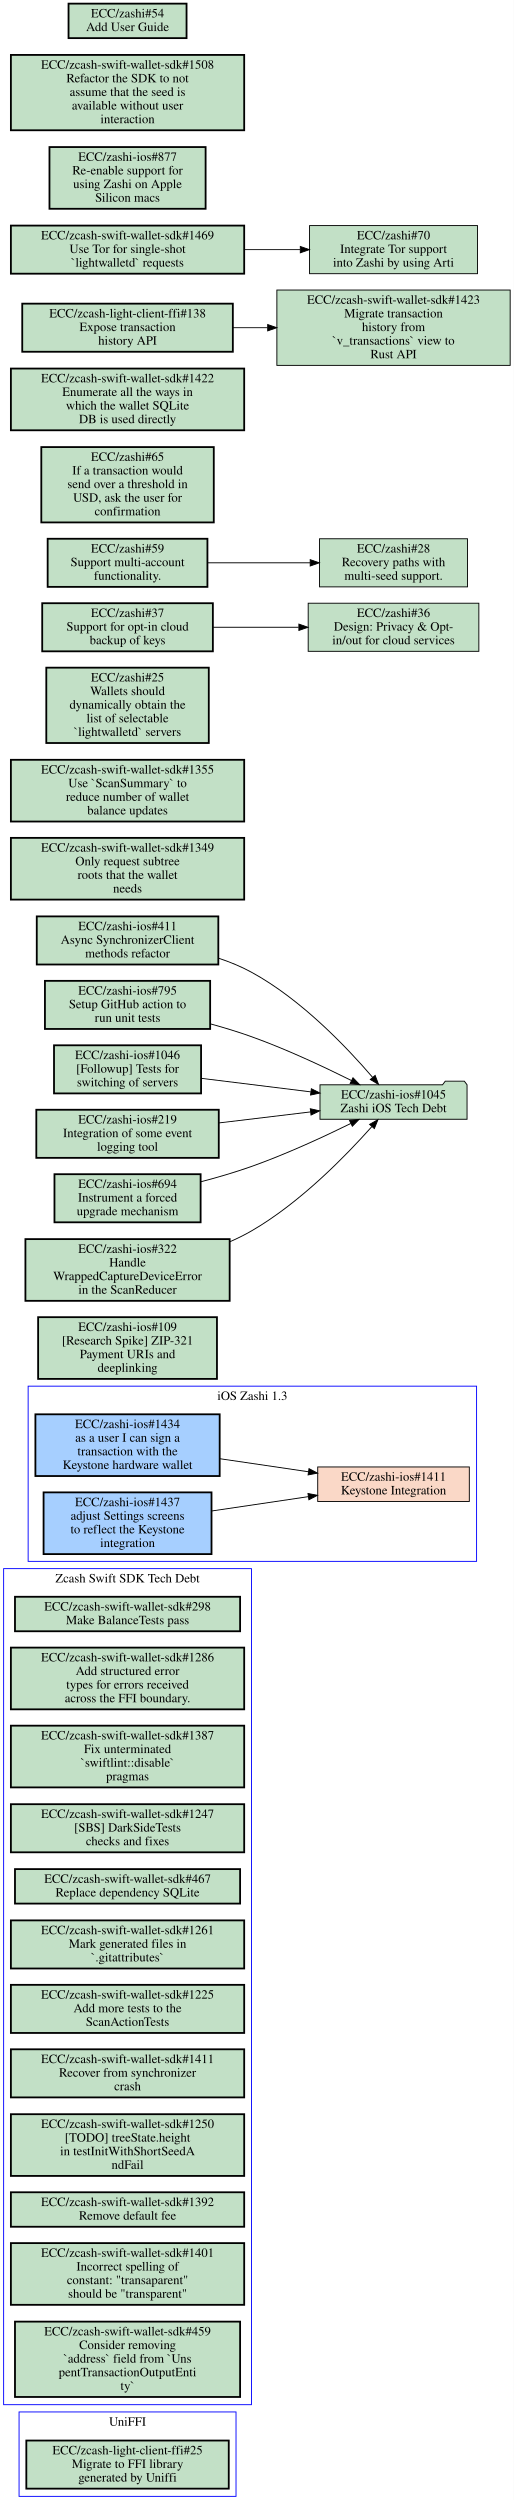
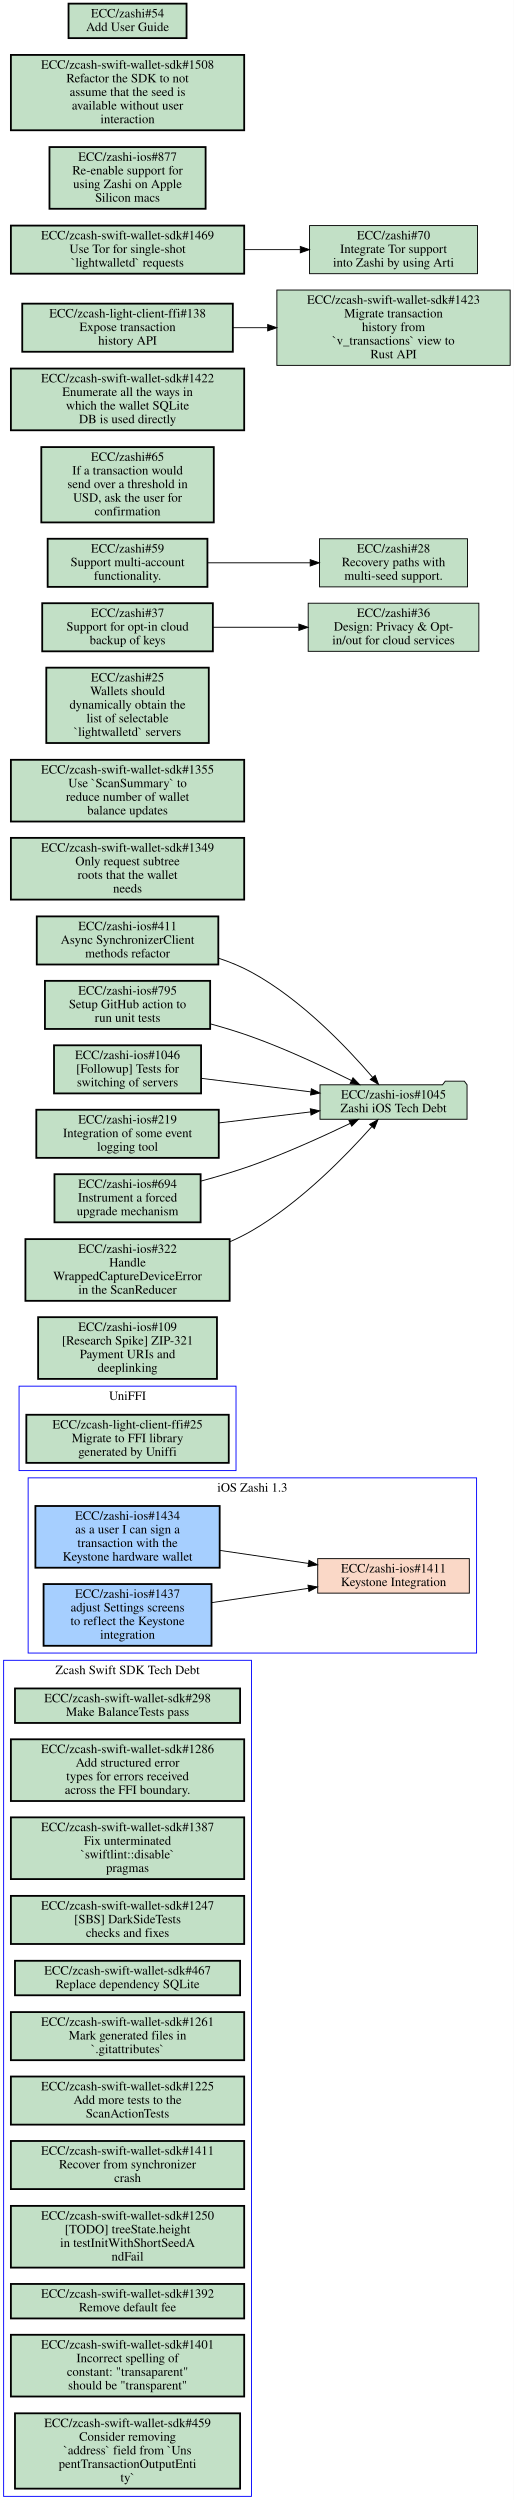
<svg xmlns="http://www.w3.org/2000/svg" xmlns:xlink="http://www.w3.org/1999/xlink" width="566pt" height="2754pt" viewBox="0.00 0.00 566.00 2754.00">
  <g id="graph0" class="graph" transform="scale(1 1) rotate(0) translate(4 2750)">
    <polygon fill="white" stroke="transparent" points="-4,4 -4,-2750 562,-2750 562,4 -4,4" />
    <g id="clust1" class="cluster">
-       <polygon fill="none" stroke="blue" points="27,-1030 27,-1223 521,-1223 521,-1030 27,-1030" />
-       <text text-anchor="middle" x="274" y="-1207.8" font-family="Times,serif" font-size="14.00">iOS Zashi 1.3</text>
+       <polygon fill="none" stroke="blue" points="0,0 0,-921 273,-921 273,0 0,0" />
+       <text text-anchor="middle" x="136.5" y="-905.8" font-family="Times,serif" font-size="14.00">Zcash Swift SDK Tech Debt</text>
    </g>
    <g id="clust2" class="cluster">
-       <polygon fill="none" stroke="blue" points="0,-101 0,-1022 273,-1022 273,-101 0,-101" />
-       <text text-anchor="middle" x="136.5" y="-1006.8" font-family="Times,serif" font-size="14.00">Zcash Swift SDK Tech Debt</text>
+       <polygon fill="none" stroke="blue" points="17,-1130 17,-1223 256,-1223 256,-1130 17,-1130" />
+       <text text-anchor="middle" x="136.5" y="-1207.8" font-family="Times,serif" font-size="14.00">UniFFI</text>
    </g>
    <g id="clust3" class="cluster">
-       <polygon fill="none" stroke="blue" points="17,0 17,-93 256,-93 256,0 17,0" />
-       <text text-anchor="middle" x="136.5" y="-77.8" font-family="Times,serif" font-size="14.00">UniFFI</text>
-     </g>
-     <g id="node1" class="node closed">
+       <polygon fill="none" stroke="blue" points="27,-929 27,-1122 521,-1122 521,-929 27,-929" />
+       <text text-anchor="middle" x="274" y="-1106.8" font-family="Times,serif" font-size="14.00">iOS Zashi 1.3</text>
+     </g>
+     <g id="node1" class="node open">
      <g id="a_node1">
-         <a xlink:href="https://github.com/Electric-Coin-Company/zashi-ios/issues/1411" xlink:title="ECC/zashi-ios#1411&#10;Keystone Integration" target="_blank">
-           <polygon fill="#fad8c7" stroke="black" points="513,-1134 346,-1134 346,-1096 513,-1096 513,-1134" />
-           <text text-anchor="middle" x="429.5" y="-1118.8" font-family="Times,serif" font-size="14.00">ECC/zashi-ios#1411</text>
-           <text text-anchor="middle" x="429.5" y="-1103.8" font-family="Times,serif" font-size="14.00">Keystone Integration</text>
-         </a>
-       </g>
-     </g>
-     <g id="node2" class="node committed">
+         <a xlink:href="https://github.com/Electric-Coin-Company/zcash-swift-wallet-sdk/issues/298" xlink:title="ECC/zcash-swift-wallet-sdk#298&#10;Make BalanceTests pass" target="_blank">
+           <polygon fill="#c2e0c6" stroke="black" stroke-width="2" points="260.5,-890 12.5,-890 12.5,-852 260.5,-852 260.5,-890" />
+           <text text-anchor="middle" x="136.5" y="-874.8" font-family="Times,serif" font-size="14.00">ECC/zcash-swift-wallet-sdk#298</text>
+           <text text-anchor="middle" x="136.5" y="-859.8" font-family="Times,serif" font-size="14.00">Make BalanceTests pass</text>
+         </a>
+       </g>
+     </g>
+     <g id="node2" class="node open">
      <g id="a_node2">
-         <a xlink:href="https://github.com/Electric-Coin-Company/zashi-ios/issues/1434" xlink:title="ECC/zashi-ios#1434&#10;as a user I can sign a&#10;transaction with the&#10;Keystone hardware wallet" target="_blank">
-           <polygon fill="#a6cfff" stroke="black" stroke-width="2" points="238,-1192 35,-1192 35,-1124 238,-1124 238,-1192" />
-           <text text-anchor="middle" x="136.5" y="-1176.8" font-family="Times,serif" font-size="14.00">ECC/zashi-ios#1434</text>
-           <text text-anchor="middle" x="136.5" y="-1161.8" font-family="Times,serif" font-size="14.00">as a user I can sign a</text>
-           <text text-anchor="middle" x="136.5" y="-1146.8" font-family="Times,serif" font-size="14.00">transaction with the</text>
-           <text text-anchor="middle" x="136.5" y="-1131.8" font-family="Times,serif" font-size="14.00">Keystone hardware wallet</text>
-         </a>
-       </g>
-     </g>
-     <g id="edge1" class="edge">
-       <path fill="none" stroke="black" d="M238.05,-1143.1C269.78,-1138.5 304.66,-1133.3 335.81,-1128.7" />
-       <polygon fill="black" stroke="black" points="336.41,-1132.15 345.78,-1127.2 335.37,-1125.23 336.41,-1132.15" />
-     </g>
-     <g id="node3" class="node committed">
+         <a xlink:href="https://github.com/Electric-Coin-Company/zcash-swift-wallet-sdk/issues/1286" xlink:title="ECC/zcash-swift-wallet-sdk#1286&#10;Add structured error&#10;types for errors received&#10;across the FFI boundary." target="_blank">
+           <polygon fill="#c2e0c6" stroke="black" stroke-width="2" points="265,-834 8,-834 8,-766 265,-766 265,-834" />
+           <text text-anchor="middle" x="136.5" y="-818.8" font-family="Times,serif" font-size="14.00">ECC/zcash-swift-wallet-sdk#1286</text>
+           <text text-anchor="middle" x="136.5" y="-803.8" font-family="Times,serif" font-size="14.00">Add structured error</text>
+           <text text-anchor="middle" x="136.5" y="-788.8" font-family="Times,serif" font-size="14.00">types for errors received</text>
+           <text text-anchor="middle" x="136.5" y="-773.8" font-family="Times,serif" font-size="14.00">across the FFI boundary.</text>
+         </a>
+       </g>
+     </g>
+     <g id="node3" class="node open">
      <g id="a_node3">
-         <a xlink:href="https://github.com/Electric-Coin-Company/zashi-ios/issues/1437" xlink:title="ECC/zashi-ios#1437&#10;adjust Settings screens&#10;to reflect the Keystone&#10;integration" target="_blank">
-           <polygon fill="#a6cfff" stroke="black" stroke-width="2" points="229,-1106 44,-1106 44,-1038 229,-1038 229,-1106" />
-           <text text-anchor="middle" x="136.5" y="-1090.8" font-family="Times,serif" font-size="14.00">ECC/zashi-ios#1437</text>
-           <text text-anchor="middle" x="136.5" y="-1075.8" font-family="Times,serif" font-size="14.00">adjust Settings screens</text>
-           <text text-anchor="middle" x="136.5" y="-1060.8" font-family="Times,serif" font-size="14.00">to reflect the Keystone</text>
-           <text text-anchor="middle" x="136.5" y="-1045.8" font-family="Times,serif" font-size="14.00">integration</text>
-         </a>
-       </g>
-     </g>
-     <g id="edge2" class="edge">
-       <path fill="none" stroke="black" d="M229.17,-1085.5C263.14,-1090.6 301.66,-1096.3 335.72,-1101.3" />
-       <polygon fill="black" stroke="black" points="335.26,-1104.77 345.67,-1102.8 336.3,-1097.85 335.26,-1104.77" />
+         <a xlink:href="https://github.com/Electric-Coin-Company/zcash-swift-wallet-sdk/issues/1387" xlink:title="ECC/zcash-swift-wallet-sdk#1387&#10;Fix unterminated&#10;`swiftlint::disable`&#10;pragmas" target="_blank">
+           <polygon fill="#c2e0c6" stroke="black" stroke-width="2" points="265,-748 8,-748 8,-680 265,-680 265,-748" />
+           <text text-anchor="middle" x="136.5" y="-732.8" font-family="Times,serif" font-size="14.00">ECC/zcash-swift-wallet-sdk#1387</text>
+           <text text-anchor="middle" x="136.5" y="-717.8" font-family="Times,serif" font-size="14.00">Fix unterminated</text>
+           <text text-anchor="middle" x="136.5" y="-702.8" font-family="Times,serif" font-size="14.00">`swiftlint::disable`</text>
+           <text text-anchor="middle" x="136.5" y="-687.8" font-family="Times,serif" font-size="14.00">pragmas</text>
+         </a>
+       </g>
    </g>
    <g id="node4" class="node open">
      <g id="a_node4">
-         <a xlink:href="https://github.com/Electric-Coin-Company/zcash-swift-wallet-sdk/issues/298" xlink:title="ECC/zcash-swift-wallet-sdk#298&#10;Make BalanceTests pass" target="_blank">
-           <polygon fill="#c2e0c6" stroke="black" stroke-width="2" points="260.5,-991 12.5,-991 12.5,-953 260.5,-953 260.5,-991" />
-           <text text-anchor="middle" x="136.5" y="-975.8" font-family="Times,serif" font-size="14.00">ECC/zcash-swift-wallet-sdk#298</text>
-           <text text-anchor="middle" x="136.5" y="-960.8" font-family="Times,serif" font-size="14.00">Make BalanceTests pass</text>
+         <a xlink:href="https://github.com/Electric-Coin-Company/zcash-swift-wallet-sdk/issues/1247" xlink:title="ECC/zcash-swift-wallet-sdk#1247&#10;[SBS] DarkSideTests&#10;checks and fixes" target="_blank">
+           <polygon fill="#c2e0c6" stroke="black" stroke-width="2" points="265,-661.5 8,-661.5 8,-608.5 265,-608.5 265,-661.5" />
+           <text text-anchor="middle" x="136.5" y="-646.3" font-family="Times,serif" font-size="14.00">ECC/zcash-swift-wallet-sdk#1247</text>
+           <text text-anchor="middle" x="136.5" y="-631.3" font-family="Times,serif" font-size="14.00">[SBS] DarkSideTests</text>
+           <text text-anchor="middle" x="136.5" y="-616.3" font-family="Times,serif" font-size="14.00">checks and fixes</text>
        </a>
      </g>
    </g>
    <g id="node5" class="node open">
      <g id="a_node5">
-         <a xlink:href="https://github.com/Electric-Coin-Company/zcash-swift-wallet-sdk/issues/1286" xlink:title="ECC/zcash-swift-wallet-sdk#1286&#10;Add structured error&#10;types for errors received&#10;across the FFI boundary." target="_blank">
-           <polygon fill="#c2e0c6" stroke="black" stroke-width="2" points="265,-935 8,-935 8,-867 265,-867 265,-935" />
-           <text text-anchor="middle" x="136.5" y="-919.8" font-family="Times,serif" font-size="14.00">ECC/zcash-swift-wallet-sdk#1286</text>
-           <text text-anchor="middle" x="136.5" y="-904.8" font-family="Times,serif" font-size="14.00">Add structured error</text>
-           <text text-anchor="middle" x="136.5" y="-889.8" font-family="Times,serif" font-size="14.00">types for errors received</text>
-           <text text-anchor="middle" x="136.5" y="-874.8" font-family="Times,serif" font-size="14.00">across the FFI boundary.</text>
+         <a xlink:href="https://github.com/Electric-Coin-Company/zcash-swift-wallet-sdk/issues/467" xlink:title="ECC/zcash-swift-wallet-sdk#467&#10;Replace dependency SQLite" target="_blank">
+           <polygon fill="#c2e0c6" stroke="black" stroke-width="2" points="260.5,-590 12.5,-590 12.5,-552 260.5,-552 260.5,-590" />
+           <text text-anchor="middle" x="136.5" y="-574.8" font-family="Times,serif" font-size="14.00">ECC/zcash-swift-wallet-sdk#467</text>
+           <text text-anchor="middle" x="136.5" y="-559.8" font-family="Times,serif" font-size="14.00">Replace dependency SQLite</text>
        </a>
      </g>
    </g>
    <g id="node6" class="node open">
      <g id="a_node6">
-         <a xlink:href="https://github.com/Electric-Coin-Company/zcash-swift-wallet-sdk/issues/1387" xlink:title="ECC/zcash-swift-wallet-sdk#1387&#10;Fix unterminated&#10;`swiftlint::disable`&#10;pragmas" target="_blank">
-           <polygon fill="#c2e0c6" stroke="black" stroke-width="2" points="265,-849 8,-849 8,-781 265,-781 265,-849" />
-           <text text-anchor="middle" x="136.5" y="-833.8" font-family="Times,serif" font-size="14.00">ECC/zcash-swift-wallet-sdk#1387</text>
-           <text text-anchor="middle" x="136.5" y="-818.8" font-family="Times,serif" font-size="14.00">Fix unterminated</text>
-           <text text-anchor="middle" x="136.5" y="-803.8" font-family="Times,serif" font-size="14.00">`swiftlint::disable`</text>
-           <text text-anchor="middle" x="136.5" y="-788.8" font-family="Times,serif" font-size="14.00">pragmas</text>
+         <a xlink:href="https://github.com/Electric-Coin-Company/zcash-swift-wallet-sdk/issues/1261" xlink:title="ECC/zcash-swift-wallet-sdk#1261&#10;Mark generated files in&#10;`.gitattributes`" target="_blank">
+           <polygon fill="#c2e0c6" stroke="black" stroke-width="2" points="265,-533.5 8,-533.5 8,-480.5 265,-480.5 265,-533.5" />
+           <text text-anchor="middle" x="136.5" y="-518.3" font-family="Times,serif" font-size="14.00">ECC/zcash-swift-wallet-sdk#1261</text>
+           <text text-anchor="middle" x="136.5" y="-503.3" font-family="Times,serif" font-size="14.00">Mark generated files in</text>
+           <text text-anchor="middle" x="136.5" y="-488.3" font-family="Times,serif" font-size="14.00">`.gitattributes`</text>
        </a>
      </g>
    </g>
    <g id="node7" class="node open">
      <g id="a_node7">
-         <a xlink:href="https://github.com/Electric-Coin-Company/zcash-swift-wallet-sdk/issues/1247" xlink:title="ECC/zcash-swift-wallet-sdk#1247&#10;[SBS] DarkSideTests&#10;checks and fixes" target="_blank">
-           <polygon fill="#c2e0c6" stroke="black" stroke-width="2" points="265,-762.5 8,-762.5 8,-709.5 265,-709.5 265,-762.5" />
-           <text text-anchor="middle" x="136.5" y="-747.3" font-family="Times,serif" font-size="14.00">ECC/zcash-swift-wallet-sdk#1247</text>
-           <text text-anchor="middle" x="136.5" y="-732.3" font-family="Times,serif" font-size="14.00">[SBS] DarkSideTests</text>
-           <text text-anchor="middle" x="136.5" y="-717.3" font-family="Times,serif" font-size="14.00">checks and fixes</text>
+         <a xlink:href="https://github.com/Electric-Coin-Company/zcash-swift-wallet-sdk/issues/1225" xlink:title="ECC/zcash-swift-wallet-sdk#1225&#10;Add more tests to the&#10;ScanActionTests" target="_blank">
+           <polygon fill="#c2e0c6" stroke="black" stroke-width="2" points="265,-462.5 8,-462.5 8,-409.5 265,-409.5 265,-462.5" />
+           <text text-anchor="middle" x="136.5" y="-447.3" font-family="Times,serif" font-size="14.00">ECC/zcash-swift-wallet-sdk#1225</text>
+           <text text-anchor="middle" x="136.5" y="-432.3" font-family="Times,serif" font-size="14.00">Add more tests to the</text>
+           <text text-anchor="middle" x="136.5" y="-417.3" font-family="Times,serif" font-size="14.00">ScanActionTests</text>
        </a>
      </g>
    </g>
    <g id="node8" class="node open">
      <g id="a_node8">
-         <a xlink:href="https://github.com/Electric-Coin-Company/zcash-swift-wallet-sdk/issues/467" xlink:title="ECC/zcash-swift-wallet-sdk#467&#10;Replace dependency SQLite" target="_blank">
-           <polygon fill="#c2e0c6" stroke="black" stroke-width="2" points="260.5,-691 12.5,-691 12.5,-653 260.5,-653 260.5,-691" />
-           <text text-anchor="middle" x="136.5" y="-675.8" font-family="Times,serif" font-size="14.00">ECC/zcash-swift-wallet-sdk#467</text>
-           <text text-anchor="middle" x="136.5" y="-660.8" font-family="Times,serif" font-size="14.00">Replace dependency SQLite</text>
+         <a xlink:href="https://github.com/Electric-Coin-Company/zcash-swift-wallet-sdk/issues/1411" xlink:title="ECC/zcash-swift-wallet-sdk#1411&#10;Recover from synchronizer&#10;crash" target="_blank">
+           <polygon fill="#c2e0c6" stroke="black" stroke-width="2" points="265,-391.5 8,-391.5 8,-338.5 265,-338.5 265,-391.5" />
+           <text text-anchor="middle" x="136.5" y="-376.3" font-family="Times,serif" font-size="14.00">ECC/zcash-swift-wallet-sdk#1411</text>
+           <text text-anchor="middle" x="136.5" y="-361.3" font-family="Times,serif" font-size="14.00">Recover from synchronizer</text>
+           <text text-anchor="middle" x="136.5" y="-346.3" font-family="Times,serif" font-size="14.00">crash</text>
        </a>
      </g>
    </g>
    <g id="node9" class="node open">
      <g id="a_node9">
-         <a xlink:href="https://github.com/Electric-Coin-Company/zcash-swift-wallet-sdk/issues/1261" xlink:title="ECC/zcash-swift-wallet-sdk#1261&#10;Mark generated files in&#10;`.gitattributes`" target="_blank">
-           <polygon fill="#c2e0c6" stroke="black" stroke-width="2" points="265,-634.5 8,-634.5 8,-581.5 265,-581.5 265,-634.5" />
-           <text text-anchor="middle" x="136.5" y="-619.3" font-family="Times,serif" font-size="14.00">ECC/zcash-swift-wallet-sdk#1261</text>
-           <text text-anchor="middle" x="136.5" y="-604.3" font-family="Times,serif" font-size="14.00">Mark generated files in</text>
-           <text text-anchor="middle" x="136.5" y="-589.3" font-family="Times,serif" font-size="14.00">`.gitattributes`</text>
+         <a xlink:href="https://github.com/Electric-Coin-Company/zcash-swift-wallet-sdk/issues/1250" xlink:title="ECC/zcash-swift-wallet-sdk#1250&#10;[TODO] treeState.height&#10;in testInitWithShortSeedA&#10;ndFail" target="_blank">
+           <polygon fill="#c2e0c6" stroke="black" stroke-width="2" points="265,-320 8,-320 8,-252 265,-252 265,-320" />
+           <text text-anchor="middle" x="136.5" y="-304.8" font-family="Times,serif" font-size="14.00">ECC/zcash-swift-wallet-sdk#1250</text>
+           <text text-anchor="middle" x="136.5" y="-289.8" font-family="Times,serif" font-size="14.00">[TODO] treeState.height</text>
+           <text text-anchor="middle" x="136.5" y="-274.8" font-family="Times,serif" font-size="14.00">in testInitWithShortSeedA</text>
+           <text text-anchor="middle" x="136.5" y="-259.8" font-family="Times,serif" font-size="14.00">ndFail</text>
        </a>
      </g>
    </g>
    <g id="node10" class="node open">
      <g id="a_node10">
-         <a xlink:href="https://github.com/Electric-Coin-Company/zcash-swift-wallet-sdk/issues/1225" xlink:title="ECC/zcash-swift-wallet-sdk#1225&#10;Add more tests to the&#10;ScanActionTests" target="_blank">
-           <polygon fill="#c2e0c6" stroke="black" stroke-width="2" points="265,-563.5 8,-563.5 8,-510.5 265,-510.5 265,-563.5" />
-           <text text-anchor="middle" x="136.5" y="-548.3" font-family="Times,serif" font-size="14.00">ECC/zcash-swift-wallet-sdk#1225</text>
-           <text text-anchor="middle" x="136.5" y="-533.3" font-family="Times,serif" font-size="14.00">Add more tests to the</text>
-           <text text-anchor="middle" x="136.5" y="-518.3" font-family="Times,serif" font-size="14.00">ScanActionTests</text>
+         <a xlink:href="https://github.com/Electric-Coin-Company/zcash-swift-wallet-sdk/issues/1392" xlink:title="ECC/zcash-swift-wallet-sdk#1392&#10;Remove default fee" target="_blank">
+           <polygon fill="#c2e0c6" stroke="black" stroke-width="2" points="265,-234 8,-234 8,-196 265,-196 265,-234" />
+           <text text-anchor="middle" x="136.5" y="-218.8" font-family="Times,serif" font-size="14.00">ECC/zcash-swift-wallet-sdk#1392</text>
+           <text text-anchor="middle" x="136.5" y="-203.8" font-family="Times,serif" font-size="14.00">Remove default fee</text>
        </a>
      </g>
    </g>
    <g id="node11" class="node open">
      <g id="a_node11">
-         <a xlink:href="https://github.com/Electric-Coin-Company/zcash-swift-wallet-sdk/issues/1411" xlink:title="ECC/zcash-swift-wallet-sdk#1411&#10;Recover from synchronizer&#10;crash" target="_blank">
-           <polygon fill="#c2e0c6" stroke="black" stroke-width="2" points="265,-492.5 8,-492.5 8,-439.5 265,-439.5 265,-492.5" />
-           <text text-anchor="middle" x="136.5" y="-477.3" font-family="Times,serif" font-size="14.00">ECC/zcash-swift-wallet-sdk#1411</text>
-           <text text-anchor="middle" x="136.5" y="-462.3" font-family="Times,serif" font-size="14.00">Recover from synchronizer</text>
-           <text text-anchor="middle" x="136.5" y="-447.3" font-family="Times,serif" font-size="14.00">crash</text>
+         <a xlink:href="https://github.com/Electric-Coin-Company/zcash-swift-wallet-sdk/issues/1401" xlink:title="ECC/zcash-swift-wallet-sdk#1401&#10;Incorrect spelling of&#10;constant: &quot;transaparent&quot;&#10;should be &quot;transparent&quot;" target="_blank">
+           <polygon fill="#c2e0c6" stroke="black" stroke-width="2" points="265,-178 8,-178 8,-110 265,-110 265,-178" />
+           <text text-anchor="middle" x="136.5" y="-162.8" font-family="Times,serif" font-size="14.00">ECC/zcash-swift-wallet-sdk#1401</text>
+           <text text-anchor="middle" x="136.5" y="-147.8" font-family="Times,serif" font-size="14.00">Incorrect spelling of</text>
+           <text text-anchor="middle" x="136.5" y="-132.8" font-family="Times,serif" font-size="14.00">constant: "transaparent"</text>
+           <text text-anchor="middle" x="136.5" y="-117.8" font-family="Times,serif" font-size="14.00">should be "transparent"</text>
        </a>
      </g>
    </g>
    <g id="node12" class="node open">
      <g id="a_node12">
-         <a xlink:href="https://github.com/Electric-Coin-Company/zcash-swift-wallet-sdk/issues/1250" xlink:title="ECC/zcash-swift-wallet-sdk#1250&#10;[TODO] treeState.height&#10;in testInitWithShortSeedA&#10;ndFail" target="_blank">
-           <polygon fill="#c2e0c6" stroke="black" stroke-width="2" points="265,-421 8,-421 8,-353 265,-353 265,-421" />
-           <text text-anchor="middle" x="136.5" y="-405.8" font-family="Times,serif" font-size="14.00">ECC/zcash-swift-wallet-sdk#1250</text>
-           <text text-anchor="middle" x="136.5" y="-390.8" font-family="Times,serif" font-size="14.00">[TODO] treeState.height</text>
-           <text text-anchor="middle" x="136.5" y="-375.8" font-family="Times,serif" font-size="14.00">in testInitWithShortSeedA</text>
-           <text text-anchor="middle" x="136.5" y="-360.8" font-family="Times,serif" font-size="14.00">ndFail</text>
+         <a xlink:href="https://github.com/Electric-Coin-Company/zcash-swift-wallet-sdk/issues/459" xlink:title="ECC/zcash-swift-wallet-sdk#459&#10;Consider removing&#10;`address` field from `Uns&#10;pentTransactionOutputEnti&#10;ty`" target="_blank">
+           <polygon fill="#c2e0c6" stroke="black" stroke-width="2" points="260.5,-91.5 12.5,-91.5 12.5,-8.5 260.5,-8.5 260.5,-91.5" />
+           <text text-anchor="middle" x="136.5" y="-76.3" font-family="Times,serif" font-size="14.00">ECC/zcash-swift-wallet-sdk#459</text>
+           <text text-anchor="middle" x="136.5" y="-61.3" font-family="Times,serif" font-size="14.00">Consider removing</text>
+           <text text-anchor="middle" x="136.5" y="-46.3" font-family="Times,serif" font-size="14.00">`address` field from `Uns</text>
+           <text text-anchor="middle" x="136.5" y="-31.3" font-family="Times,serif" font-size="14.00">pentTransactionOutputEnti</text>
+           <text text-anchor="middle" x="136.5" y="-16.3" font-family="Times,serif" font-size="14.00">ty`</text>
        </a>
      </g>
    </g>
    <g id="node13" class="node open">
      <g id="a_node13">
-         <a xlink:href="https://github.com/Electric-Coin-Company/zcash-swift-wallet-sdk/issues/1392" xlink:title="ECC/zcash-swift-wallet-sdk#1392&#10;Remove default fee" target="_blank">
-           <polygon fill="#c2e0c6" stroke="black" stroke-width="2" points="265,-335 8,-335 8,-297 265,-297 265,-335" />
-           <text text-anchor="middle" x="136.5" y="-319.8" font-family="Times,serif" font-size="14.00">ECC/zcash-swift-wallet-sdk#1392</text>
-           <text text-anchor="middle" x="136.5" y="-304.8" font-family="Times,serif" font-size="14.00">Remove default fee</text>
-         </a>
-       </g>
-     </g>
-     <g id="node14" class="node open">
+         <a xlink:href="https://github.com/Electric-Coin-Company/zcash-light-client-ffi/issues/25" xlink:title="ECC/zcash-light-client-ffi#25&#10;Migrate to FFI library&#10;generated by Uniffi" target="_blank">
+           <polygon fill="#c2e0c6" stroke="black" stroke-width="2" points="248,-1191.5 25,-1191.5 25,-1138.5 248,-1138.5 248,-1191.5" />
+           <text text-anchor="middle" x="136.5" y="-1176.3" font-family="Times,serif" font-size="14.00">ECC/zcash-light-client-ffi#25</text>
+           <text text-anchor="middle" x="136.5" y="-1161.3" font-family="Times,serif" font-size="14.00">Migrate to FFI library</text>
+           <text text-anchor="middle" x="136.5" y="-1146.3" font-family="Times,serif" font-size="14.00">generated by Uniffi</text>
+         </a>
+       </g>
+     </g>
+     <g id="node14" class="node closed">
      <g id="a_node14">
-         <a xlink:href="https://github.com/Electric-Coin-Company/zcash-swift-wallet-sdk/issues/1401" xlink:title="ECC/zcash-swift-wallet-sdk#1401&#10;Incorrect spelling of&#10;constant: &quot;transaparent&quot;&#10;should be &quot;transparent&quot;" target="_blank">
-           <polygon fill="#c2e0c6" stroke="black" stroke-width="2" points="265,-279 8,-279 8,-211 265,-211 265,-279" />
-           <text text-anchor="middle" x="136.5" y="-263.8" font-family="Times,serif" font-size="14.00">ECC/zcash-swift-wallet-sdk#1401</text>
-           <text text-anchor="middle" x="136.5" y="-248.8" font-family="Times,serif" font-size="14.00">Incorrect spelling of</text>
-           <text text-anchor="middle" x="136.5" y="-233.8" font-family="Times,serif" font-size="14.00">constant: "transaparent"</text>
-           <text text-anchor="middle" x="136.5" y="-218.8" font-family="Times,serif" font-size="14.00">should be "transparent"</text>
-         </a>
-       </g>
-     </g>
-     <g id="node15" class="node open">
+         <a xlink:href="https://github.com/Electric-Coin-Company/zashi-ios/issues/1411" xlink:title="ECC/zashi-ios#1411&#10;Keystone Integration" target="_blank">
+           <polygon fill="#fad8c7" stroke="black" points="513,-1033 346,-1033 346,-995 513,-995 513,-1033" />
+           <text text-anchor="middle" x="429.5" y="-1017.8" font-family="Times,serif" font-size="14.00">ECC/zashi-ios#1411</text>
+           <text text-anchor="middle" x="429.5" y="-1002.8" font-family="Times,serif" font-size="14.00">Keystone Integration</text>
+         </a>
+       </g>
+     </g>
+     <g id="node15" class="node committed">
      <g id="a_node15">
-         <a xlink:href="https://github.com/Electric-Coin-Company/zcash-swift-wallet-sdk/issues/459" xlink:title="ECC/zcash-swift-wallet-sdk#459&#10;Consider removing&#10;`address` field from `Uns&#10;pentTransactionOutputEnti&#10;ty`" target="_blank">
-           <polygon fill="#c2e0c6" stroke="black" stroke-width="2" points="260.5,-192.5 12.5,-192.5 12.5,-109.5 260.5,-109.5 260.5,-192.5" />
-           <text text-anchor="middle" x="136.5" y="-177.3" font-family="Times,serif" font-size="14.00">ECC/zcash-swift-wallet-sdk#459</text>
-           <text text-anchor="middle" x="136.5" y="-162.3" font-family="Times,serif" font-size="14.00">Consider removing</text>
-           <text text-anchor="middle" x="136.5" y="-147.3" font-family="Times,serif" font-size="14.00">`address` field from `Uns</text>
-           <text text-anchor="middle" x="136.5" y="-132.3" font-family="Times,serif" font-size="14.00">pentTransactionOutputEnti</text>
-           <text text-anchor="middle" x="136.5" y="-117.3" font-family="Times,serif" font-size="14.00">ty`</text>
-         </a>
-       </g>
-     </g>
-     <g id="node16" class="node open">
+         <a xlink:href="https://github.com/Electric-Coin-Company/zashi-ios/issues/1434" xlink:title="ECC/zashi-ios#1434&#10;as a user I can sign a&#10;transaction with the&#10;Keystone hardware wallet" target="_blank">
+           <polygon fill="#a6cfff" stroke="black" stroke-width="2" points="238,-1091 35,-1091 35,-1023 238,-1023 238,-1091" />
+           <text text-anchor="middle" x="136.5" y="-1075.8" font-family="Times,serif" font-size="14.00">ECC/zashi-ios#1434</text>
+           <text text-anchor="middle" x="136.5" y="-1060.8" font-family="Times,serif" font-size="14.00">as a user I can sign a</text>
+           <text text-anchor="middle" x="136.5" y="-1045.8" font-family="Times,serif" font-size="14.00">transaction with the</text>
+           <text text-anchor="middle" x="136.5" y="-1030.8" font-family="Times,serif" font-size="14.00">Keystone hardware wallet</text>
+         </a>
+       </g>
+     </g>
+     <g id="edge1" class="edge">
+       <path fill="none" stroke="black" d="M238.05,-1042.1C269.78,-1037.5 304.66,-1032.3 335.81,-1027.7" />
+       <polygon fill="black" stroke="black" points="336.41,-1031.15 345.78,-1026.2 335.37,-1024.23 336.41,-1031.15" />
+     </g>
+     <g id="node16" class="node committed">
      <g id="a_node16">
-         <a xlink:href="https://github.com/Electric-Coin-Company/zcash-light-client-ffi/issues/25" xlink:title="ECC/zcash-light-client-ffi#25&#10;Migrate to FFI library&#10;generated by Uniffi" target="_blank">
-           <polygon fill="#c2e0c6" stroke="black" stroke-width="2" points="248,-61.5 25,-61.5 25,-8.5 248,-8.5 248,-61.5" />
-           <text text-anchor="middle" x="136.5" y="-46.3" font-family="Times,serif" font-size="14.00">ECC/zcash-light-client-ffi#25</text>
-           <text text-anchor="middle" x="136.5" y="-31.3" font-family="Times,serif" font-size="14.00">Migrate to FFI library</text>
-           <text text-anchor="middle" x="136.5" y="-16.3" font-family="Times,serif" font-size="14.00">generated by Uniffi</text>
-         </a>
-       </g>
+         <a xlink:href="https://github.com/Electric-Coin-Company/zashi-ios/issues/1437" xlink:title="ECC/zashi-ios#1437&#10;adjust Settings screens&#10;to reflect the Keystone&#10;integration" target="_blank">
+           <polygon fill="#a6cfff" stroke="black" stroke-width="2" points="229,-1005 44,-1005 44,-937 229,-937 229,-1005" />
+           <text text-anchor="middle" x="136.5" y="-989.8" font-family="Times,serif" font-size="14.00">ECC/zashi-ios#1437</text>
+           <text text-anchor="middle" x="136.5" y="-974.8" font-family="Times,serif" font-size="14.00">adjust Settings screens</text>
+           <text text-anchor="middle" x="136.5" y="-959.8" font-family="Times,serif" font-size="14.00">to reflect the Keystone</text>
+           <text text-anchor="middle" x="136.5" y="-944.8" font-family="Times,serif" font-size="14.00">integration</text>
+         </a>
+       </g>
+     </g>
+     <g id="edge2" class="edge">
+       <path fill="none" stroke="black" d="M229.17,-984.55C263.14,-989.57 301.66,-995.3 335.72,-1000.3" />
+       <polygon fill="black" stroke="black" points="335.26,-1003.77 345.67,-1001.8 336.3,-996.85 335.26,-1003.77" />
    </g>
    <g id="node17" class="node open">
      <g id="a_node17">
        <a xlink:href="https://github.com/Electric-Coin-Company/zashi-ios/issues/109" xlink:title="ECC/zashi-ios#109&#10;[Research Spike] ZIP-321&#10;Payment URIs and&#10;deeplinking" target="_blank">
          <polygon fill="#c2e0c6" stroke="black" stroke-width="2" points="235,-1299 38,-1299 38,-1231 235,-1231 235,-1299" />
          <text text-anchor="middle" x="136.5" y="-1283.8" font-family="Times,serif" font-size="14.00">ECC/zashi-ios#109</text>
          <text text-anchor="middle" x="136.5" y="-1268.8" font-family="Times,serif" font-size="14.00">[Research Spike] ZIP-321</text>
          <text text-anchor="middle" x="136.5" y="-1253.8" font-family="Times,serif" font-size="14.00">Payment URIs and</text>
          <text text-anchor="middle" x="136.5" y="-1238.8" font-family="Times,serif" font-size="14.00">deeplinking</text>
        </a>
      </g>
    </g>
    <g id="node18" class="node open">
      <g id="a_node18">
        <a xlink:href="https://github.com/Electric-Coin-Company/zashi-ios/issues/411" xlink:title="ECC/zashi-ios#411&#10;Async SynchronizerClient&#10;methods refactor" target="_blank">
          <polygon fill="#c2e0c6" stroke="black" stroke-width="2" points="236.5,-1740.5 36.5,-1740.5 36.5,-1687.5 236.5,-1687.5 236.5,-1740.5" />
          <text text-anchor="middle" x="136.5" y="-1725.3" font-family="Times,serif" font-size="14.00">ECC/zashi-ios#411</text>
          <text text-anchor="middle" x="136.5" y="-1710.3" font-family="Times,serif" font-size="14.00">Async SynchronizerClient</text>
          <text text-anchor="middle" x="136.5" y="-1695.3" font-family="Times,serif" font-size="14.00">methods refactor</text>
        </a>
      </g>
    </g>
    <g id="node19" class="node open">
      <g id="a_node19">
        <a xlink:href="https://github.com/Electric-Coin-Company/zashi-ios/issues/1045" xlink:title="ECC/zashi-ios#1045&#10;Zashi iOS Tech Debt" target="_blank">
          <polygon fill="#c2e0c6" stroke="black" points="510.5,-1555 507.5,-1559 486.5,-1559 483.5,-1555 348.5,-1555 348.5,-1517 510.5,-1517 510.5,-1555" />
          <text text-anchor="middle" x="429.5" y="-1539.8" font-family="Times,serif" font-size="14.00">ECC/zashi-ios#1045</text>
          <text text-anchor="middle" x="429.5" y="-1524.8" font-family="Times,serif" font-size="14.00">Zashi iOS Tech Debt</text>
        </a>
      </g>
    </g>
    <g id="edge3" class="edge">
      <path fill="none" stroke="black" d="M236.64,-1694.5C249.25,-1690.3 261.69,-1685.2 273,-1679 327.95,-1649.1 378.7,-1595.6 406.46,-1563.2" />
      <polygon fill="black" stroke="black" points="409.26,-1565.31 413.01,-1555.4 403.9,-1560.81 409.26,-1565.31" />
    </g>
    <g id="node20" class="node open">
      <g id="a_node20">
        <a xlink:href="https://github.com/Electric-Coin-Company/zashi-ios/issues/795" xlink:title="ECC/zashi-ios#795&#10;Setup GitHub action to&#10;run unit tests" target="_blank">
          <polygon fill="#c2e0c6" stroke="black" stroke-width="2" points="227.5,-1669.5 45.5,-1669.5 45.5,-1616.5 227.5,-1616.5 227.5,-1669.5" />
          <text text-anchor="middle" x="136.5" y="-1654.3" font-family="Times,serif" font-size="14.00">ECC/zashi-ios#795</text>
          <text text-anchor="middle" x="136.5" y="-1639.3" font-family="Times,serif" font-size="14.00">Setup GitHub action to</text>
          <text text-anchor="middle" x="136.5" y="-1624.3" font-family="Times,serif" font-size="14.00">run unit tests</text>
        </a>
      </g>
    </g>
    <g id="edge4" class="edge">
      <path fill="none" stroke="black" d="M227.84,-1622.1C243.06,-1617.9 258.59,-1613.2 273,-1608 311.08,-1594.4 352.57,-1574.9 383.1,-1559.7" />
      <polygon fill="black" stroke="black" points="384.86,-1562.73 392.21,-1555.1 381.71,-1556.48 384.86,-1562.73" />
    </g>
    <g id="node21" class="node open">
      <g id="a_node21">
        <a xlink:href="https://github.com/Electric-Coin-Company/zcash-swift-wallet-sdk/issues/1349" xlink:title="ECC/zcash-swift-wallet-sdk#1349&#10;Only request subtree&#10;roots that the wallet&#10;needs" target="_blank">
          <polygon fill="#c2e0c6" stroke="black" stroke-width="2" points="265,-1827 8,-1827 8,-1759 265,-1759 265,-1827" />
          <text text-anchor="middle" x="136.5" y="-1811.8" font-family="Times,serif" font-size="14.00">ECC/zcash-swift-wallet-sdk#1349</text>
          <text text-anchor="middle" x="136.5" y="-1796.8" font-family="Times,serif" font-size="14.00">Only request subtree</text>
          <text text-anchor="middle" x="136.5" y="-1781.8" font-family="Times,serif" font-size="14.00">roots that the wallet</text>
          <text text-anchor="middle" x="136.5" y="-1766.8" font-family="Times,serif" font-size="14.00">needs</text>
        </a>
      </g>
    </g>
    <g id="node22" class="node open">
      <g id="a_node22">
        <a xlink:href="https://github.com/Electric-Coin-Company/zcash-swift-wallet-sdk/issues/1355" xlink:title="ECC/zcash-swift-wallet-sdk#1355&#10;Use `ScanSummary` to&#10;reduce number of wallet&#10;balance updates" target="_blank">
          <polygon fill="#c2e0c6" stroke="black" stroke-width="2" points="265,-1913 8,-1913 8,-1845 265,-1845 265,-1913" />
          <text text-anchor="middle" x="136.5" y="-1897.8" font-family="Times,serif" font-size="14.00">ECC/zcash-swift-wallet-sdk#1355</text>
          <text text-anchor="middle" x="136.5" y="-1882.8" font-family="Times,serif" font-size="14.00">Use `ScanSummary` to</text>
          <text text-anchor="middle" x="136.5" y="-1867.8" font-family="Times,serif" font-size="14.00">reduce number of wallet</text>
          <text text-anchor="middle" x="136.5" y="-1852.8" font-family="Times,serif" font-size="14.00">balance updates</text>
        </a>
      </g>
    </g>
    <g id="node23" class="node open">
      <g id="a_node23">
        <a xlink:href="https://github.com/Electric-Coin-Company/zashi-ios/issues/1046" xlink:title="ECC/zashi-ios#1046&#10;[Followup] Tests for&#10;switching of servers" target="_blank">
          <polygon fill="#c2e0c6" stroke="black" stroke-width="2" points="217.5,-1598.5 55.5,-1598.5 55.5,-1545.5 217.5,-1545.5 217.5,-1598.5" />
          <text text-anchor="middle" x="136.5" y="-1583.3" font-family="Times,serif" font-size="14.00">ECC/zashi-ios#1046</text>
          <text text-anchor="middle" x="136.5" y="-1568.3" font-family="Times,serif" font-size="14.00">[Followup] Tests for</text>
          <text text-anchor="middle" x="136.5" y="-1553.3" font-family="Times,serif" font-size="14.00">switching of servers</text>
        </a>
      </g>
    </g>
    <g id="edge5" class="edge">
      <path fill="none" stroke="black" d="M217.79,-1562.1C255.16,-1557.4 299.77,-1551.9 338.3,-1547.2" />
      <polygon fill="black" stroke="black" points="338.99,-1550.64 348.47,-1545.9 338.11,-1543.7 338.99,-1550.64" />
    </g>
    <g id="node24" class="node open">
      <g id="a_node24">
        <a xlink:href="https://github.com/Electric-Coin-Company/zashi/issues/25" xlink:title="ECC/zashi#25&#10;Wallets should&#10;dynamically obtain the&#10;list of selectable&#10;`lightwalletd` servers" target="_blank">
          <polygon fill="#c2e0c6" stroke="black" stroke-width="2" points="226,-2014.5 47,-2014.5 47,-1931.5 226,-1931.5 226,-2014.5" />
          <text text-anchor="middle" x="136.5" y="-1999.3" font-family="Times,serif" font-size="14.00">ECC/zashi#25</text>
          <text text-anchor="middle" x="136.5" y="-1984.3" font-family="Times,serif" font-size="14.00">Wallets should</text>
          <text text-anchor="middle" x="136.5" y="-1969.3" font-family="Times,serif" font-size="14.00">dynamically obtain the</text>
          <text text-anchor="middle" x="136.5" y="-1954.3" font-family="Times,serif" font-size="14.00">list of selectable</text>
          <text text-anchor="middle" x="136.5" y="-1939.3" font-family="Times,serif" font-size="14.00">`lightwalletd` servers</text>
        </a>
      </g>
    </g>
    <g id="node25" class="node open">
      <g id="a_node25">
        <a xlink:href="https://github.com/Electric-Coin-Company/zashi/issues/37" xlink:title="ECC/zashi#37&#10;Support for opt-in cloud&#10;backup of keys" target="_blank">
          <polygon fill="#c2e0c6" stroke="black" stroke-width="2" points="230.5,-2085.5 42.5,-2085.5 42.5,-2032.5 230.5,-2032.5 230.5,-2085.5" />
          <text text-anchor="middle" x="136.5" y="-2070.3" font-family="Times,serif" font-size="14.00">ECC/zashi#37</text>
          <text text-anchor="middle" x="136.5" y="-2055.3" font-family="Times,serif" font-size="14.00">Support for opt-in cloud</text>
          <text text-anchor="middle" x="136.5" y="-2040.3" font-family="Times,serif" font-size="14.00">backup of keys</text>
        </a>
      </g>
    </g>
    <g id="node26" class="node open">
      <g id="a_node26">
        <a xlink:href="https://github.com/Electric-Coin-Company/zashi/issues/36" xlink:title="ECC/zashi#36&#10;Design: Privacy &amp; Opt-&#10;in/out for cloud services" target="_blank">
          <polygon fill="#c2e0c6" stroke="black" points="523.5,-2085.5 335.5,-2085.5 335.5,-2032.5 523.5,-2032.5 523.5,-2085.5" />
          <text text-anchor="middle" x="429.5" y="-2070.3" font-family="Times,serif" font-size="14.00">ECC/zashi#36</text>
          <text text-anchor="middle" x="429.5" y="-2055.3" font-family="Times,serif" font-size="14.00">Design: Privacy &amp; Opt-</text>
          <text text-anchor="middle" x="429.5" y="-2040.3" font-family="Times,serif" font-size="14.00">in/out for cloud services</text>
        </a>
      </g>
    </g>
    <g id="edge6" class="edge">
      <path fill="none" stroke="black" d="M230.77,-2059C260.8,-2059 294.24,-2059 324.95,-2059" />
      <polygon fill="black" stroke="black" points="325.25,-2062.5 335.25,-2059 325.25,-2055.5 325.25,-2062.5" />
    </g>
    <g id="node27" class="node open">
      <g id="a_node27">
        <a xlink:href="https://github.com/Electric-Coin-Company/zashi-ios/issues/219" xlink:title="ECC/zashi-ios#219&#10;Integration of some event&#10;logging tool" target="_blank">
          <polygon fill="#c2e0c6" stroke="black" stroke-width="2" points="237,-1527.5 36,-1527.5 36,-1474.5 237,-1474.5 237,-1527.5" />
          <text text-anchor="middle" x="136.5" y="-1512.3" font-family="Times,serif" font-size="14.00">ECC/zashi-ios#219</text>
          <text text-anchor="middle" x="136.5" y="-1497.3" font-family="Times,serif" font-size="14.00">Integration of some event</text>
          <text text-anchor="middle" x="136.5" y="-1482.3" font-family="Times,serif" font-size="14.00">logging tool</text>
        </a>
      </g>
    </g>
    <g id="edge7" class="edge">
      <path fill="none" stroke="black" d="M237.24,-1513C269.9,-1516.9 305.99,-1521.3 337.93,-1525.1" />
      <polygon fill="black" stroke="black" points="337.81,-1528.61 348.15,-1526.3 338.63,-1521.66 337.81,-1528.61" />
    </g>
    <g id="node28" class="node open">
      <g id="a_node28">
        <a xlink:href="https://github.com/Electric-Coin-Company/zashi-ios/issues/694" xlink:title="ECC/zashi-ios#694&#10;Instrument a forced&#10;upgrade mechanism" target="_blank">
          <polygon fill="#c2e0c6" stroke="black" stroke-width="2" points="217,-1456.5 56,-1456.5 56,-1403.5 217,-1403.5 217,-1456.5" />
          <text text-anchor="middle" x="136.5" y="-1441.3" font-family="Times,serif" font-size="14.00">ECC/zashi-ios#694</text>
          <text text-anchor="middle" x="136.5" y="-1426.3" font-family="Times,serif" font-size="14.00">Instrument a forced</text>
          <text text-anchor="middle" x="136.5" y="-1411.3" font-family="Times,serif" font-size="14.00">upgrade mechanism</text>
        </a>
      </g>
    </g>
    <g id="edge8" class="edge">
-       <path fill="none" stroke="black" d="M217.02,-1448.1C235.58,-1452.9 255.14,-1458.7 273,-1465 310.77,-1478.4 351.96,-1497.4 382.45,-1512.4" />
-       <polygon fill="black" stroke="black" points="381.04,-1515.61 391.56,-1516.9 384.14,-1509.33 381.04,-1515.61" />
+       <path fill="none" stroke="black" d="M217.34,-1448.9C235.79,-1453.9 255.22,-1459.7 273,-1466 310.42,-1479.3 351.31,-1497.9 381.77,-1512.5" />
+       <polygon fill="black" stroke="black" points="380.35,-1515.7 390.87,-1517 383.46,-1509.43 380.35,-1515.7" />
    </g>
    <g id="node29" class="node open">
      <g id="a_node29">
        <a xlink:href="https://github.com/Electric-Coin-Company/zashi-ios/issues/322" xlink:title="ECC/zashi-ios#322&#10;Handle&#10;WrappedCaptureDeviceError&#10;in the ScanReducer" target="_blank">
          <polygon fill="#c2e0c6" stroke="black" stroke-width="2" points="249,-1385 24,-1385 24,-1317 249,-1317 249,-1385" />
          <text text-anchor="middle" x="136.5" y="-1369.8" font-family="Times,serif" font-size="14.00">ECC/zashi-ios#322</text>
          <text text-anchor="middle" x="136.5" y="-1354.8" font-family="Times,serif" font-size="14.00">Handle</text>
          <text text-anchor="middle" x="136.5" y="-1339.8" font-family="Times,serif" font-size="14.00">WrappedCaptureDeviceError</text>
          <text text-anchor="middle" x="136.5" y="-1324.8" font-family="Times,serif" font-size="14.00">in the ScanReducer</text>
        </a>
      </g>
    </g>
    <g id="edge9" class="edge">
      <path fill="none" stroke="black" d="M249.02,-1382C257.32,-1385.6 265.41,-1389.6 273,-1394 326.7,-1425 377.51,-1477.3 405.68,-1509" />
      <polygon fill="black" stroke="black" points="403.12,-1511.39 412.34,-1516.6 408.38,-1506.77 403.12,-1511.39" />
    </g>
    <g id="node30" class="node open">
      <g id="a_node30">
        <a xlink:href="https://github.com/Electric-Coin-Company/zashi/issues/59" xlink:title="ECC/zashi#59&#10;Support multi-account&#10;functionality." target="_blank">
          <polygon fill="#c2e0c6" stroke="black" stroke-width="2" points="224.5,-2156.5 48.5,-2156.5 48.5,-2103.5 224.5,-2103.5 224.5,-2156.5" />
          <text text-anchor="middle" x="136.5" y="-2141.3" font-family="Times,serif" font-size="14.00">ECC/zashi#59</text>
          <text text-anchor="middle" x="136.5" y="-2126.3" font-family="Times,serif" font-size="14.00">Support multi-account</text>
          <text text-anchor="middle" x="136.5" y="-2111.3" font-family="Times,serif" font-size="14.00">functionality.</text>
        </a>
      </g>
    </g>
    <g id="node31" class="node open">
      <g id="a_node31">
        <a xlink:href="https://github.com/Electric-Coin-Company/zashi/issues/28" xlink:title="ECC/zashi#28&#10;Recovery paths with&#10;multi-seed support." target="_blank">
          <polygon fill="#c2e0c6" stroke="black" points="511,-2156.5 348,-2156.5 348,-2103.5 511,-2103.5 511,-2156.5" />
          <text text-anchor="middle" x="429.5" y="-2141.3" font-family="Times,serif" font-size="14.00">ECC/zashi#28</text>
          <text text-anchor="middle" x="429.5" y="-2126.3" font-family="Times,serif" font-size="14.00">Recovery paths with</text>
          <text text-anchor="middle" x="429.5" y="-2111.3" font-family="Times,serif" font-size="14.00">multi-seed support.</text>
        </a>
      </g>
    </g>
    <g id="edge10" class="edge">
      <path fill="none" stroke="black" d="M224.81,-2130C260.46,-2130 301.7,-2130 337.71,-2130" />
      <polygon fill="black" stroke="black" points="337.72,-2133.5 347.72,-2130 337.72,-2126.5 337.72,-2133.5" />
    </g>
    <g id="node32" class="node open">
      <g id="a_node32">
        <a xlink:href="https://github.com/Electric-Coin-Company/zashi/issues/65" xlink:title="ECC/zashi#65&#10;If a transaction would&#10;send over a threshold in&#10;USD, ask the user for&#10;confirmation" target="_blank">
          <polygon fill="#c2e0c6" stroke="black" stroke-width="2" points="231.5,-2257.5 41.5,-2257.5 41.5,-2174.5 231.5,-2174.5 231.5,-2257.5" />
          <text text-anchor="middle" x="136.5" y="-2242.3" font-family="Times,serif" font-size="14.00">ECC/zashi#65</text>
          <text text-anchor="middle" x="136.5" y="-2227.3" font-family="Times,serif" font-size="14.00">If a transaction would</text>
          <text text-anchor="middle" x="136.5" y="-2212.3" font-family="Times,serif" font-size="14.00">send over a threshold in</text>
          <text text-anchor="middle" x="136.5" y="-2197.3" font-family="Times,serif" font-size="14.00">USD, ask the user for</text>
          <text text-anchor="middle" x="136.5" y="-2182.3" font-family="Times,serif" font-size="14.00">confirmation</text>
        </a>
      </g>
    </g>
    <g id="node33" class="node open">
      <g id="a_node33">
        <a xlink:href="https://github.com/Electric-Coin-Company/zcash-swift-wallet-sdk/issues/1422" xlink:title="ECC/zcash-swift-wallet-sdk#1422&#10;Enumerate all the ways in&#10;which the wallet SQLite&#10;DB is used directly" target="_blank">
          <polygon fill="#c2e0c6" stroke="black" stroke-width="2" points="265,-2344 8,-2344 8,-2276 265,-2276 265,-2344" />
          <text text-anchor="middle" x="136.5" y="-2328.8" font-family="Times,serif" font-size="14.00">ECC/zcash-swift-wallet-sdk#1422</text>
          <text text-anchor="middle" x="136.5" y="-2313.8" font-family="Times,serif" font-size="14.00">Enumerate all the ways in</text>
          <text text-anchor="middle" x="136.5" y="-2298.8" font-family="Times,serif" font-size="14.00">which the wallet SQLite</text>
          <text text-anchor="middle" x="136.5" y="-2283.8" font-family="Times,serif" font-size="14.00">DB is used directly</text>
        </a>
      </g>
    </g>
    <g id="node34" class="node open">
      <g id="a_node34">
        <a xlink:href="https://github.com/Electric-Coin-Company/zcash-light-client-ffi/issues/138" xlink:title="ECC/zcash-light-client-ffi#138&#10;Expose transaction&#10;history API" target="_blank">
          <polygon fill="#c2e0c6" stroke="black" stroke-width="2" points="252.5,-2415.5 20.5,-2415.5 20.5,-2362.5 252.5,-2362.5 252.5,-2415.5" />
          <text text-anchor="middle" x="136.5" y="-2400.3" font-family="Times,serif" font-size="14.00">ECC/zcash-light-client-ffi#138</text>
          <text text-anchor="middle" x="136.5" y="-2385.3" font-family="Times,serif" font-size="14.00">Expose transaction</text>
          <text text-anchor="middle" x="136.5" y="-2370.3" font-family="Times,serif" font-size="14.00">history API</text>
        </a>
      </g>
    </g>
    <g id="node35" class="node open">
      <g id="a_node35">
        <a xlink:href="https://github.com/Electric-Coin-Company/zcash-swift-wallet-sdk/issues/1423" xlink:title="ECC/zcash-swift-wallet-sdk#1423&#10;Migrate transaction&#10;history from&#10;`v_transactions` view to&#10;Rust API" target="_blank">
          <polygon fill="#c2e0c6" stroke="black" points="558,-2430.5 301,-2430.5 301,-2347.5 558,-2347.5 558,-2430.5" />
          <text text-anchor="middle" x="429.5" y="-2415.3" font-family="Times,serif" font-size="14.00">ECC/zcash-swift-wallet-sdk#1423</text>
          <text text-anchor="middle" x="429.5" y="-2400.3" font-family="Times,serif" font-size="14.00">Migrate transaction</text>
          <text text-anchor="middle" x="429.5" y="-2385.3" font-family="Times,serif" font-size="14.00">history from</text>
          <text text-anchor="middle" x="429.5" y="-2370.3" font-family="Times,serif" font-size="14.00">`v_transactions` view to</text>
          <text text-anchor="middle" x="429.5" y="-2355.3" font-family="Times,serif" font-size="14.00">Rust API</text>
        </a>
      </g>
    </g>
    <g id="edge11" class="edge">
      <path fill="none" stroke="black" d="M252.51,-2389C265.05,-2389 277.9,-2389 290.67,-2389" />
      <polygon fill="black" stroke="black" points="290.89,-2392.5 300.89,-2389 290.89,-2385.5 290.89,-2392.5" />
    </g>
    <g id="node36" class="node open">
      <g id="a_node36">
        <a xlink:href="https://github.com/Electric-Coin-Company/zashi/issues/70" xlink:title="ECC/zashi#70&#10;Integrate Tor support&#10;into Zashi by using Arti" target="_blank">
          <polygon fill="#c2e0c6" stroke="black" points="522,-2501.5 337,-2501.5 337,-2448.5 522,-2448.5 522,-2501.5" />
          <text text-anchor="middle" x="429.5" y="-2486.3" font-family="Times,serif" font-size="14.00">ECC/zashi#70</text>
          <text text-anchor="middle" x="429.5" y="-2471.3" font-family="Times,serif" font-size="14.00">Integrate Tor support</text>
          <text text-anchor="middle" x="429.5" y="-2456.3" font-family="Times,serif" font-size="14.00">into Zashi by using Arti</text>
        </a>
      </g>
    </g>
    <g id="node37" class="node open">
      <g id="a_node37">
        <a xlink:href="https://github.com/Electric-Coin-Company/zcash-swift-wallet-sdk/issues/1469" xlink:title="ECC/zcash-swift-wallet-sdk#1469&#10;Use Tor for single-shot&#10;`lightwalletd` requests" target="_blank">
          <polygon fill="#c2e0c6" stroke="black" stroke-width="2" points="265,-2501.5 8,-2501.5 8,-2448.5 265,-2448.5 265,-2501.5" />
          <text text-anchor="middle" x="136.5" y="-2486.3" font-family="Times,serif" font-size="14.00">ECC/zcash-swift-wallet-sdk#1469</text>
          <text text-anchor="middle" x="136.5" y="-2471.3" font-family="Times,serif" font-size="14.00">Use Tor for single-shot</text>
          <text text-anchor="middle" x="136.5" y="-2456.3" font-family="Times,serif" font-size="14.00">`lightwalletd` requests</text>
        </a>
      </g>
    </g>
    <g id="edge12" class="edge">
      <path fill="none" stroke="black" d="M265.14,-2475C285.68,-2475 306.71,-2475 326.55,-2475" />
      <polygon fill="black" stroke="black" points="326.81,-2478.5 336.81,-2475 326.81,-2471.5 326.81,-2478.5" />
    </g>
    <g id="node38" class="node open">
      <g id="a_node38">
        <a xlink:href="https://github.com/Electric-Coin-Company/zashi-ios/issues/877" xlink:title="ECC/zashi-ios#877&#10;Re-enable support for&#10;using Zashi on Apple&#10;Silicon macs" target="_blank">
          <polygon fill="#c2e0c6" stroke="black" stroke-width="2" points="222.5,-2588 50.5,-2588 50.5,-2520 222.5,-2520 222.5,-2588" />
          <text text-anchor="middle" x="136.5" y="-2572.8" font-family="Times,serif" font-size="14.00">ECC/zashi-ios#877</text>
          <text text-anchor="middle" x="136.5" y="-2557.8" font-family="Times,serif" font-size="14.00">Re-enable support for</text>
          <text text-anchor="middle" x="136.5" y="-2542.8" font-family="Times,serif" font-size="14.00">using Zashi on Apple</text>
          <text text-anchor="middle" x="136.5" y="-2527.8" font-family="Times,serif" font-size="14.00">Silicon macs</text>
        </a>
      </g>
    </g>
    <g id="node39" class="node open">
      <g id="a_node39">
        <a xlink:href="https://github.com/Electric-Coin-Company/zcash-swift-wallet-sdk/issues/1508" xlink:title="ECC/zcash-swift-wallet-sdk#1508&#10;Refactor the SDK to not&#10;assume that the seed is&#10;available without user&#10;interaction" target="_blank">
          <polygon fill="#c2e0c6" stroke="black" stroke-width="2" points="265,-2689.5 8,-2689.5 8,-2606.5 265,-2606.5 265,-2689.5" />
          <text text-anchor="middle" x="136.5" y="-2674.3" font-family="Times,serif" font-size="14.00">ECC/zcash-swift-wallet-sdk#1508</text>
          <text text-anchor="middle" x="136.5" y="-2659.3" font-family="Times,serif" font-size="14.00">Refactor the SDK to not</text>
          <text text-anchor="middle" x="136.5" y="-2644.3" font-family="Times,serif" font-size="14.00">assume that the seed is</text>
          <text text-anchor="middle" x="136.5" y="-2629.3" font-family="Times,serif" font-size="14.00">available without user</text>
          <text text-anchor="middle" x="136.5" y="-2614.3" font-family="Times,serif" font-size="14.00">interaction</text>
        </a>
      </g>
    </g>
    <g id="node40" class="node open">
      <g id="a_node40">
        <a xlink:href="https://github.com/Electric-Coin-Company/zashi/issues/54" xlink:title="ECC/zashi#54&#10;Add User Guide" target="_blank">
          <polygon fill="#c2e0c6" stroke="black" stroke-width="2" points="201.5,-2746 71.5,-2746 71.5,-2708 201.5,-2708 201.5,-2746" />
          <text text-anchor="middle" x="136.5" y="-2730.8" font-family="Times,serif" font-size="14.00">ECC/zashi#54</text>
          <text text-anchor="middle" x="136.5" y="-2715.8" font-family="Times,serif" font-size="14.00">Add User Guide</text>
        </a>
      </g>
    </g>
  </g>
</svg>
